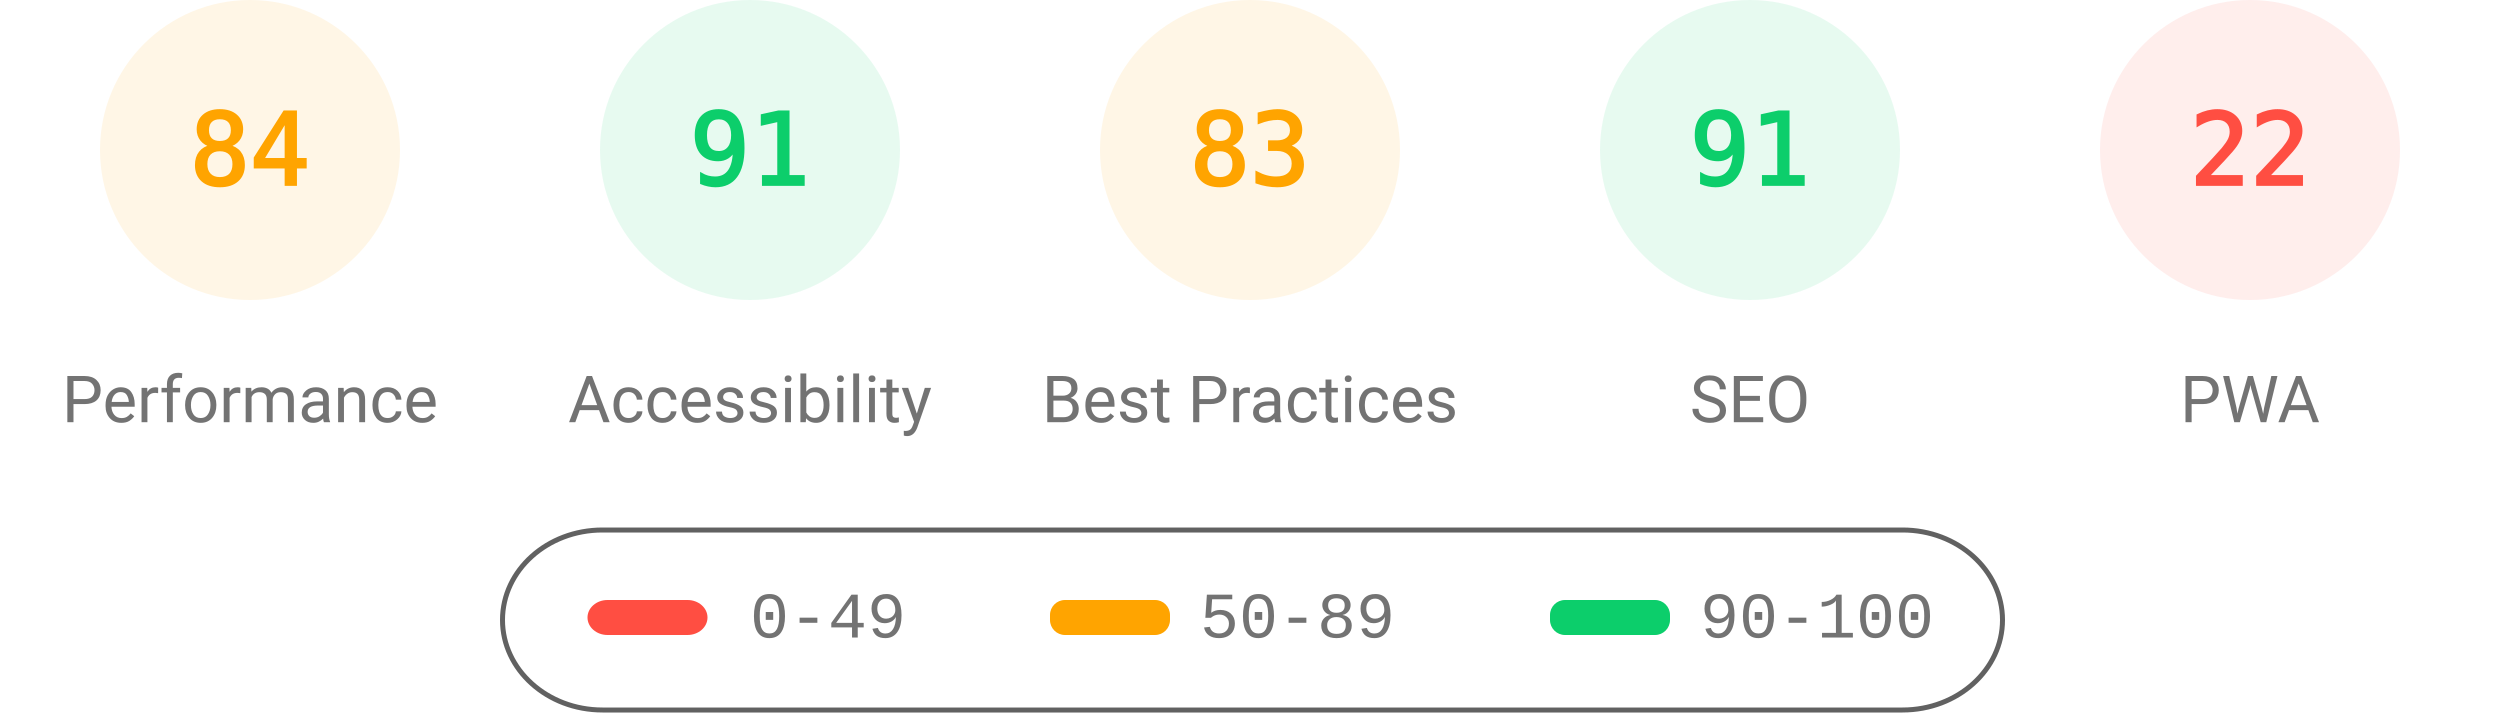
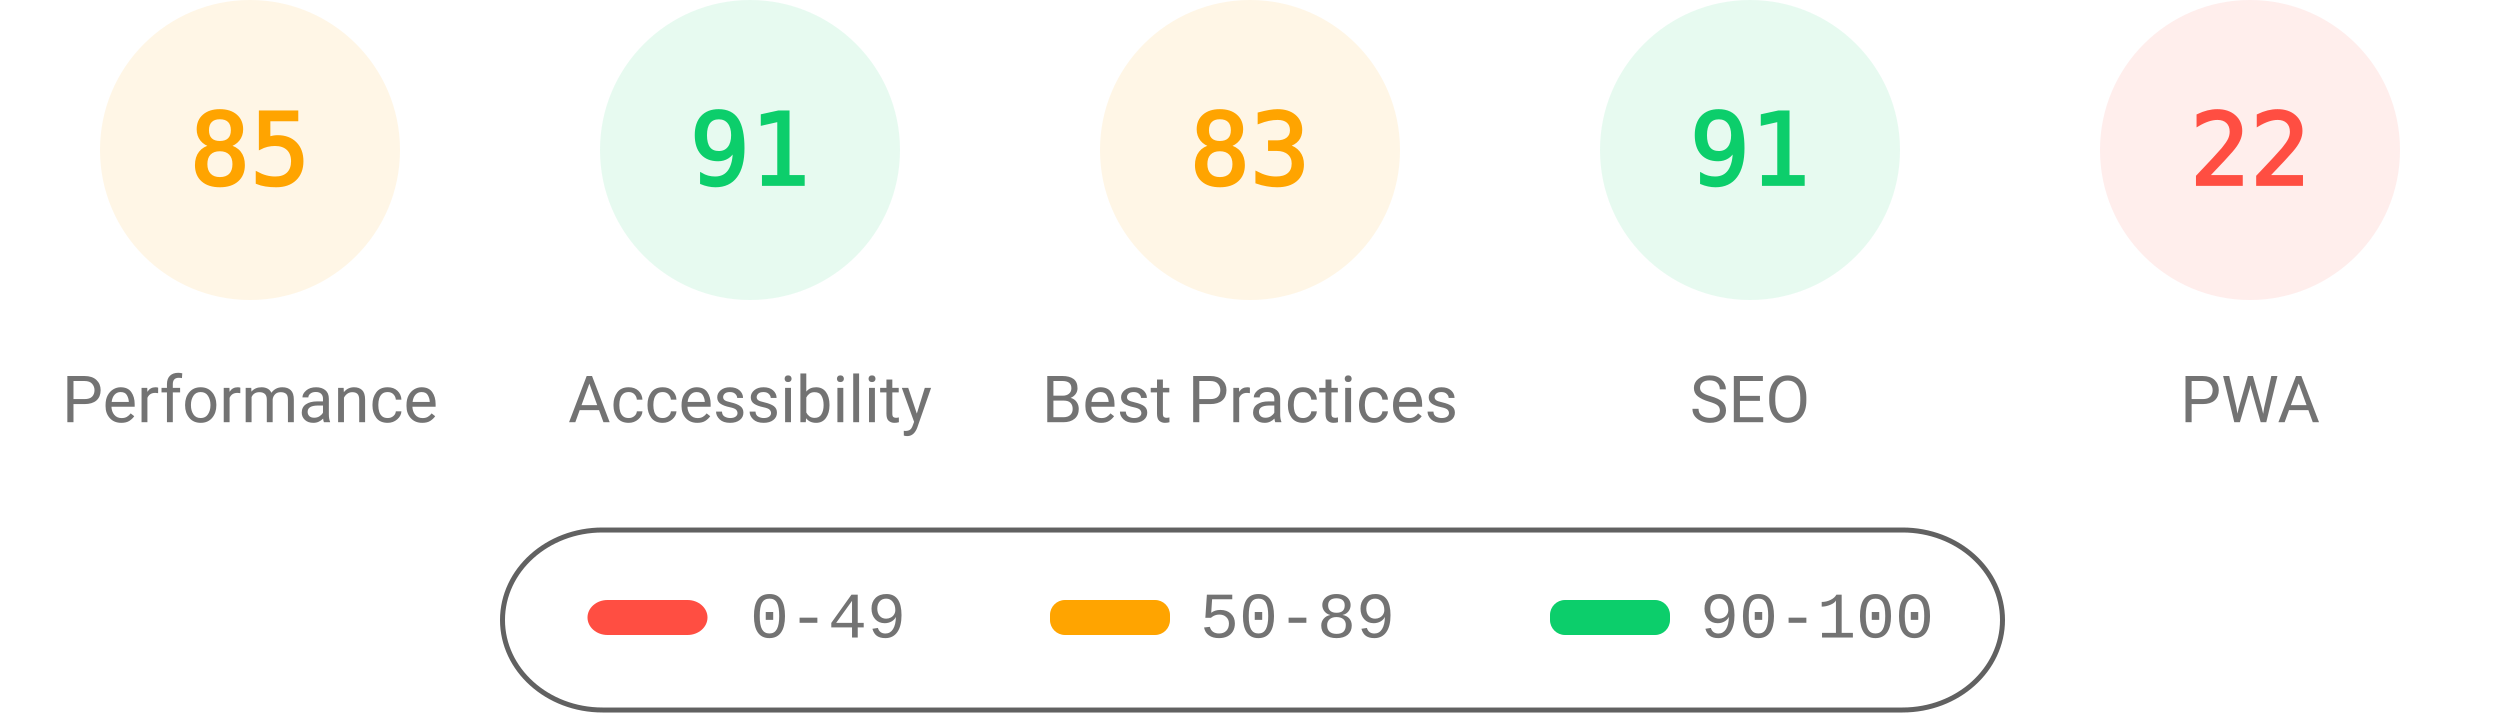
<svg xmlns="http://www.w3.org/2000/svg" fill="none" width="1000" height="285">
  <style>.gauge-base{opacity:.1}.gauge-arc{fill:none;animation-delay:250ms;stroke-linecap:round;transform:rotate(-90deg);transform-origin:100px 60px;animation:load-gauge 1s ease forwards}.guage-text{font-size:40px;font-family:monospace;text-align:center}.guage-red{color:#ff4e42;fill:#ff4e42;stroke:#ff4e42}.guage-orange{color:#ffa400;fill:#ffa400;stroke:#ffa400}.guage-green{color:#0cce6b;fill:#0cce6b;stroke:#0cce6b}.guage-undefined{color:#5c5c5c;fill:#5c5c5c;stroke:#5c5c5c}.guage-title{color:#737373;fill:#737373;stroke:none;font-size:26px;line-height:26px;font-family:Roboto,Halvetica,Arial,sans-serif}@keyframes load-gauge{from{stroke-dasharray:0 352.858}}</style>
  <svg class="guage-div guage-perf guage-orange" viewBox="0 0 200 200" width="200" height="200">
    <circle class="gauge-base" r="56" cx="100" cy="60" stroke-width="8" />
-     <circle class="gauge-arc guage-arc-1" r="56" cx="100" cy="60" stroke-width="8" style="stroke-dasharray:295.561,351.858" />
-     <text class="guage-text" x="100" y="60" alignment-baseline="central" dominant-baseline="central" text-anchor="middle">84</text>
+     <circle class="gauge-arc guage-arc-1" r="56" cx="100" cy="60" stroke-width="8" style="stroke-dasharray:299.079,351.858" />
+     <text class="guage-text" x="100" y="60" alignment-baseline="central" dominant-baseline="central" text-anchor="middle">85</text>
    <text class="guage-title" x="100" y="160" alignment-baseline="central" dominant-baseline="central" text-anchor="middle">Performance</text>
  </svg>
  <svg class="guage-div guage-acc guage-green" viewBox="0 0 200 200" width="200" height="200" x="200">
    <circle class="gauge-base" r="56" cx="100" cy="60" stroke-width="8" />
    <circle class="gauge-arc guage-arc-2" r="56" cx="100" cy="60" stroke-width="8" style="stroke-dasharray:320.191,351.858" />
    <text class="guage-text" x="100" y="60" alignment-baseline="central" dominant-baseline="central" text-anchor="middle">91</text>
    <text class="guage-title" x="100" y="160" alignment-baseline="central" dominant-baseline="central" text-anchor="middle">Accessibility</text>
  </svg>
  <svg class="guage-div guage-best guage-orange" viewBox="0 0 200 200" width="200" height="200" x="400">
    <circle class="gauge-base" r="56" cx="100" cy="60" stroke-width="8" />
    <circle class="gauge-arc guage-arc-3" r="56" cx="100" cy="60" stroke-width="8" style="stroke-dasharray:292.042,351.858" />
    <text class="guage-text" x="100" y="60" alignment-baseline="central" dominant-baseline="central" text-anchor="middle">83</text>
    <text class="guage-title" x="100" y="160" alignment-baseline="central" dominant-baseline="central" text-anchor="middle">Best Practices</text>
  </svg>
  <svg class="guage-div guage-seo guage-green" viewBox="0 0 200 200" width="200" height="200" x="600">
    <circle class="gauge-base" r="56" cx="100" cy="60" stroke-width="8" />
    <circle class="gauge-arc guage-arc-4" r="56" cx="100" cy="60" stroke-width="8" style="stroke-dasharray:320.191,351.858" />
    <text class="guage-text" x="100" y="60" alignment-baseline="central" dominant-baseline="central" text-anchor="middle">91</text>
    <text class="guage-title" x="100" y="160" alignment-baseline="central" dominant-baseline="central" text-anchor="middle">SEO</text>
  </svg>
  <svg class="guage-div guage-pwa guage-red" viewBox="0 0 200 200" width="200" height="200" x="800">
    <circle class="gauge-base" r="56" cx="100" cy="60" stroke-width="8" />
    <circle class="gauge-arc guage-arc-4" r="56" cx="100" cy="60" stroke-width="8" style="stroke-dasharray:77.409,351.858" />
    <text class="guage-text" x="100" y="60" alignment-baseline="central" dominant-baseline="central" text-anchor="middle">22</text>
    <text class="guage-title" x="100" y="160" alignment-baseline="central" dominant-baseline="central" text-anchor="middle">PWA</text>
  </svg>
  <svg width="604" height="76" x="200" y="210">
    <path fill="none" id="canvas_background" d="M-1-1h604v80H-1z" />
    <rect fill-opacity="0" stroke="#616161" stroke-width="2" rx="40" id="svg_2" height="72" width="600" y="2" x="1" fill="#000" />
    <rect stroke="#000" rx="8" id="svg_3" height="14" width="48" y="30" x="35" stroke-opacity="null" stroke-width="0" fill="#ff4e42" />
    <rect stroke="#000" rx="6" id="svg_4" height="14" width="48" y="30" x="220" stroke-opacity="null" stroke-width="0" fill="#ffa400" />
    <rect stroke="#000" rx="6" id="svg_5" height="14" width="48" y="30" x="420" stroke-opacity="null" stroke-width="0" fill="#0cce6b" />
    <text xml:space="preserve" text-anchor="start" font-family="'Courier New', Courier, monospace" font-size="26" id="svg_6" y="45" x="100" stroke-opacity="null" stroke-width="0" stroke="#000" fill="#737373">0-49</text>
    <text xml:space="preserve" text-anchor="start" font-family="'Courier New', Courier, monospace" font-size="26" id="svg_7" y="45" x="280" stroke-opacity="null" stroke-width="0" stroke="#000" fill="#737373">50-89</text>
    <text xml:space="preserve" text-anchor="start" font-family="'Courier New', Courier, monospace" font-size="26" id="svg_8" y="45" x="480" stroke-opacity="null" stroke-width="0" stroke="#000" fill="#737373">90-100</text>
  </svg>
</svg>
